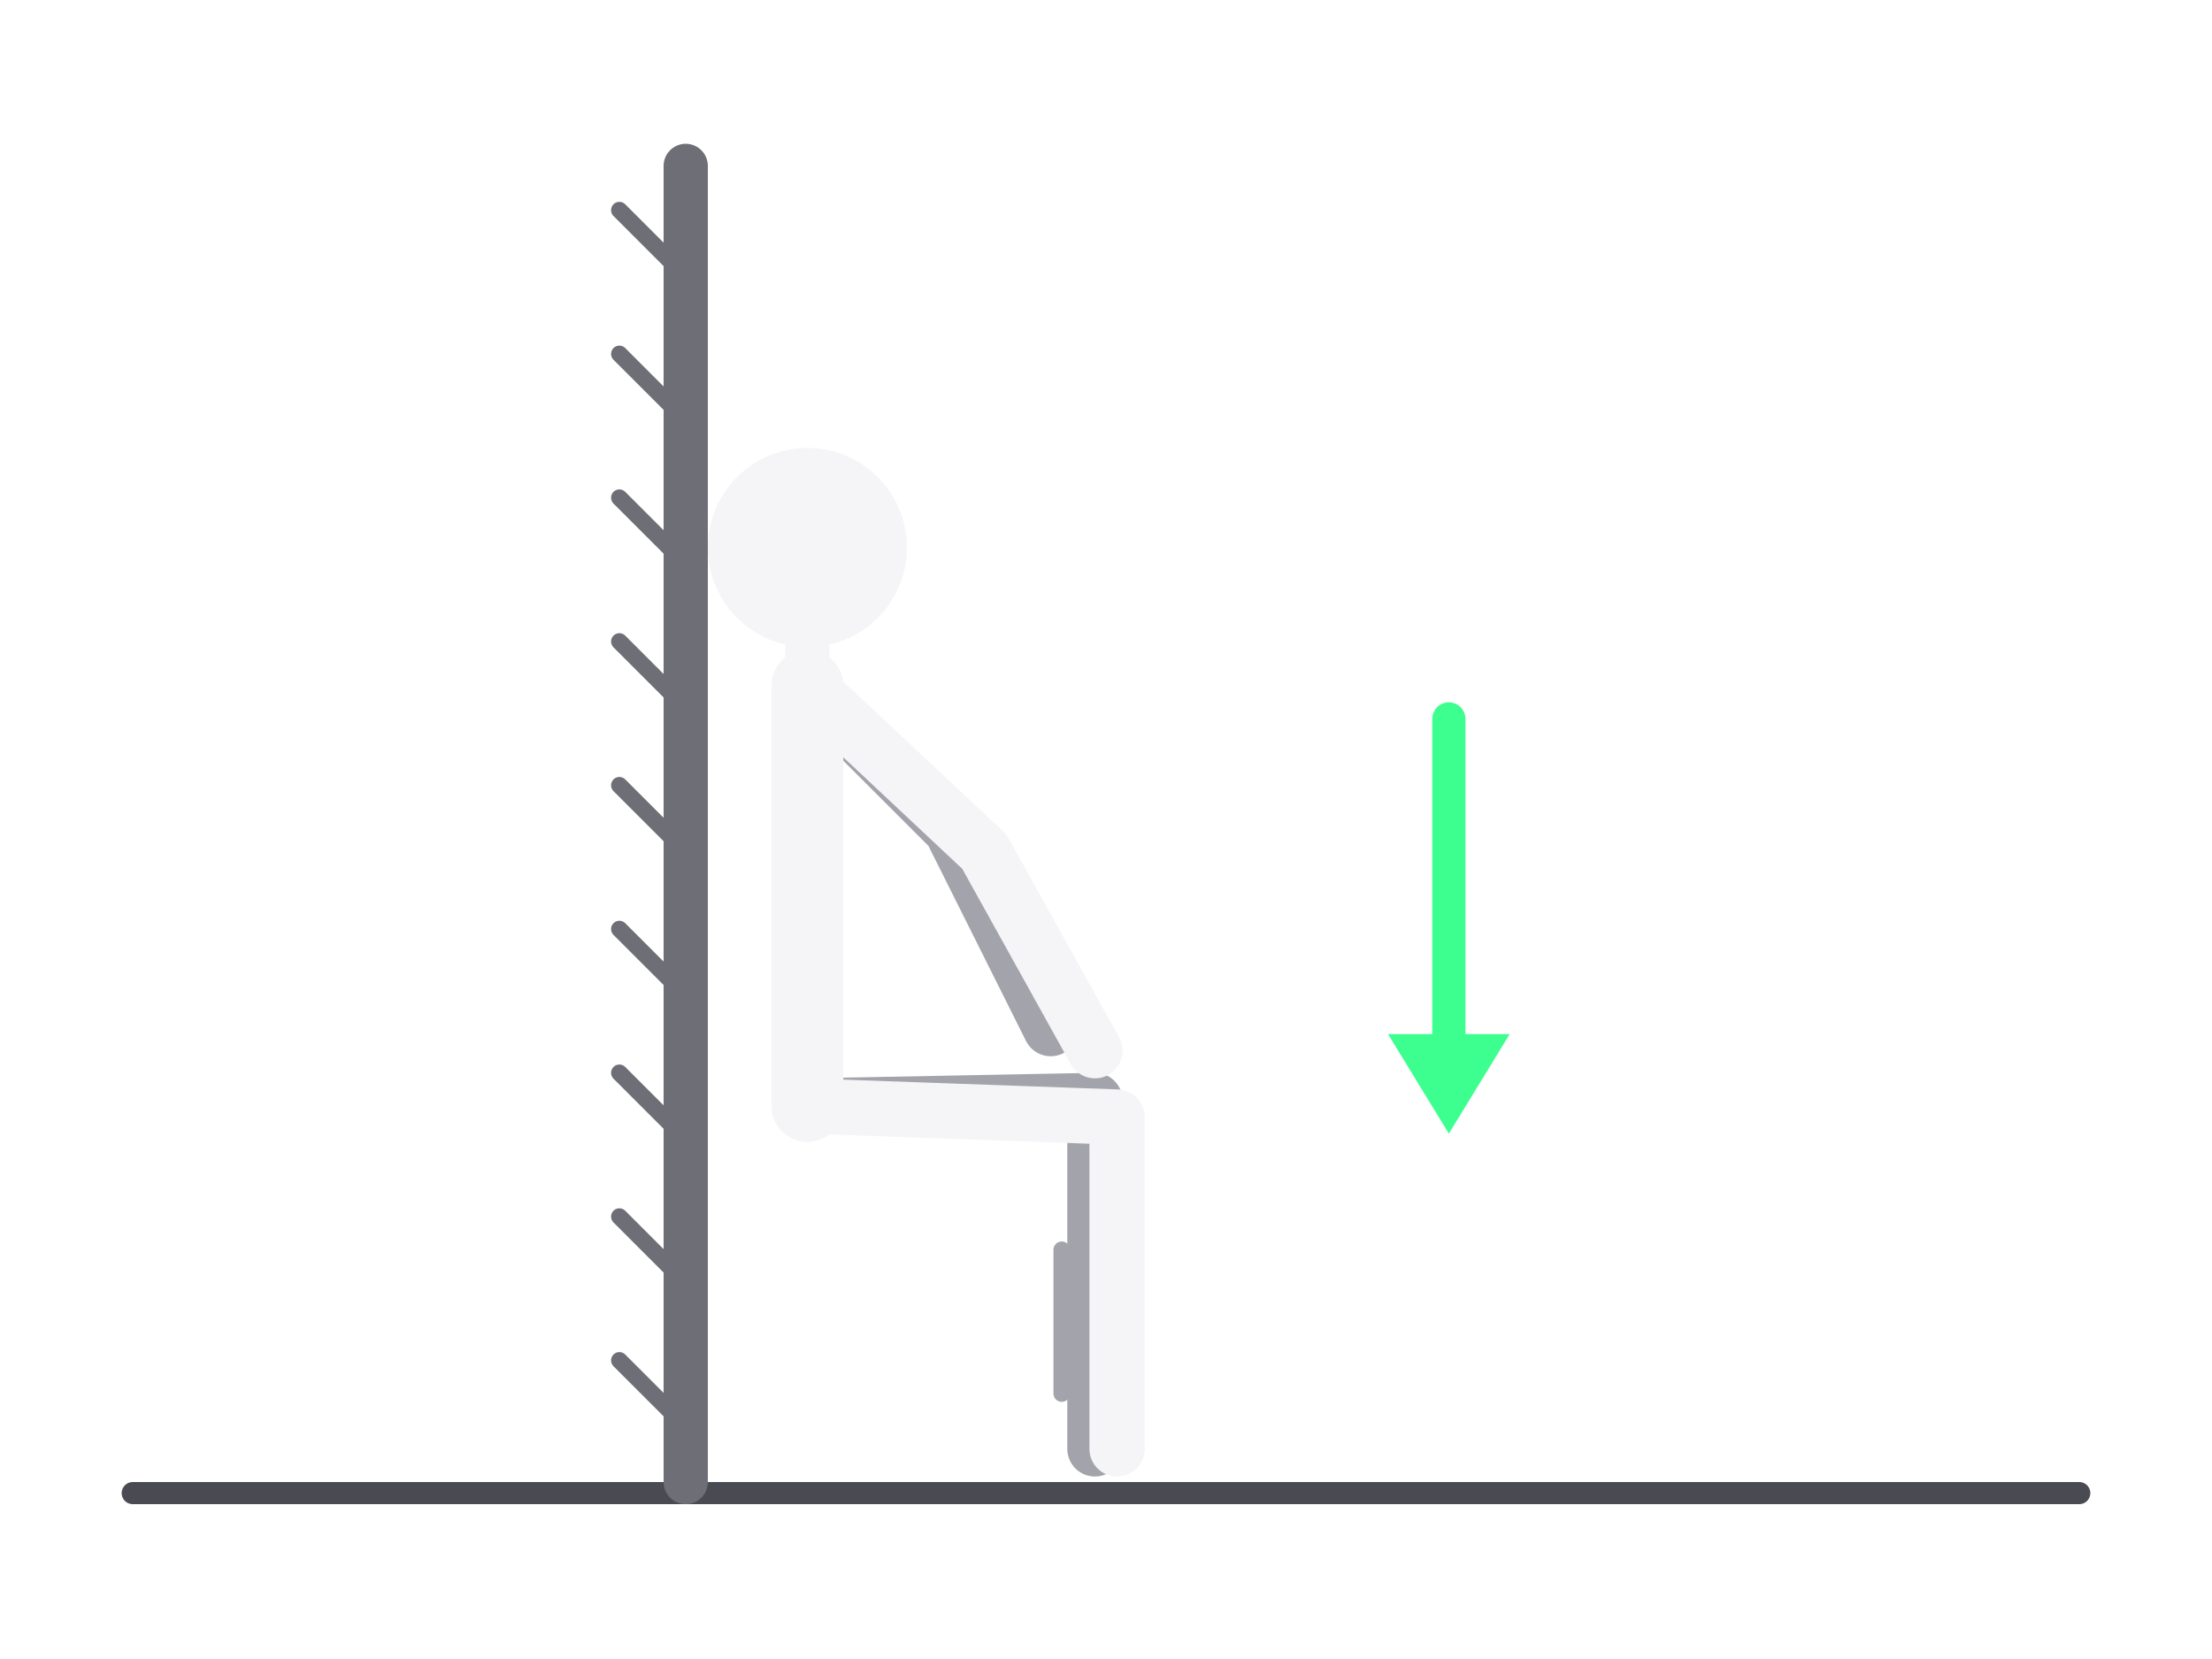
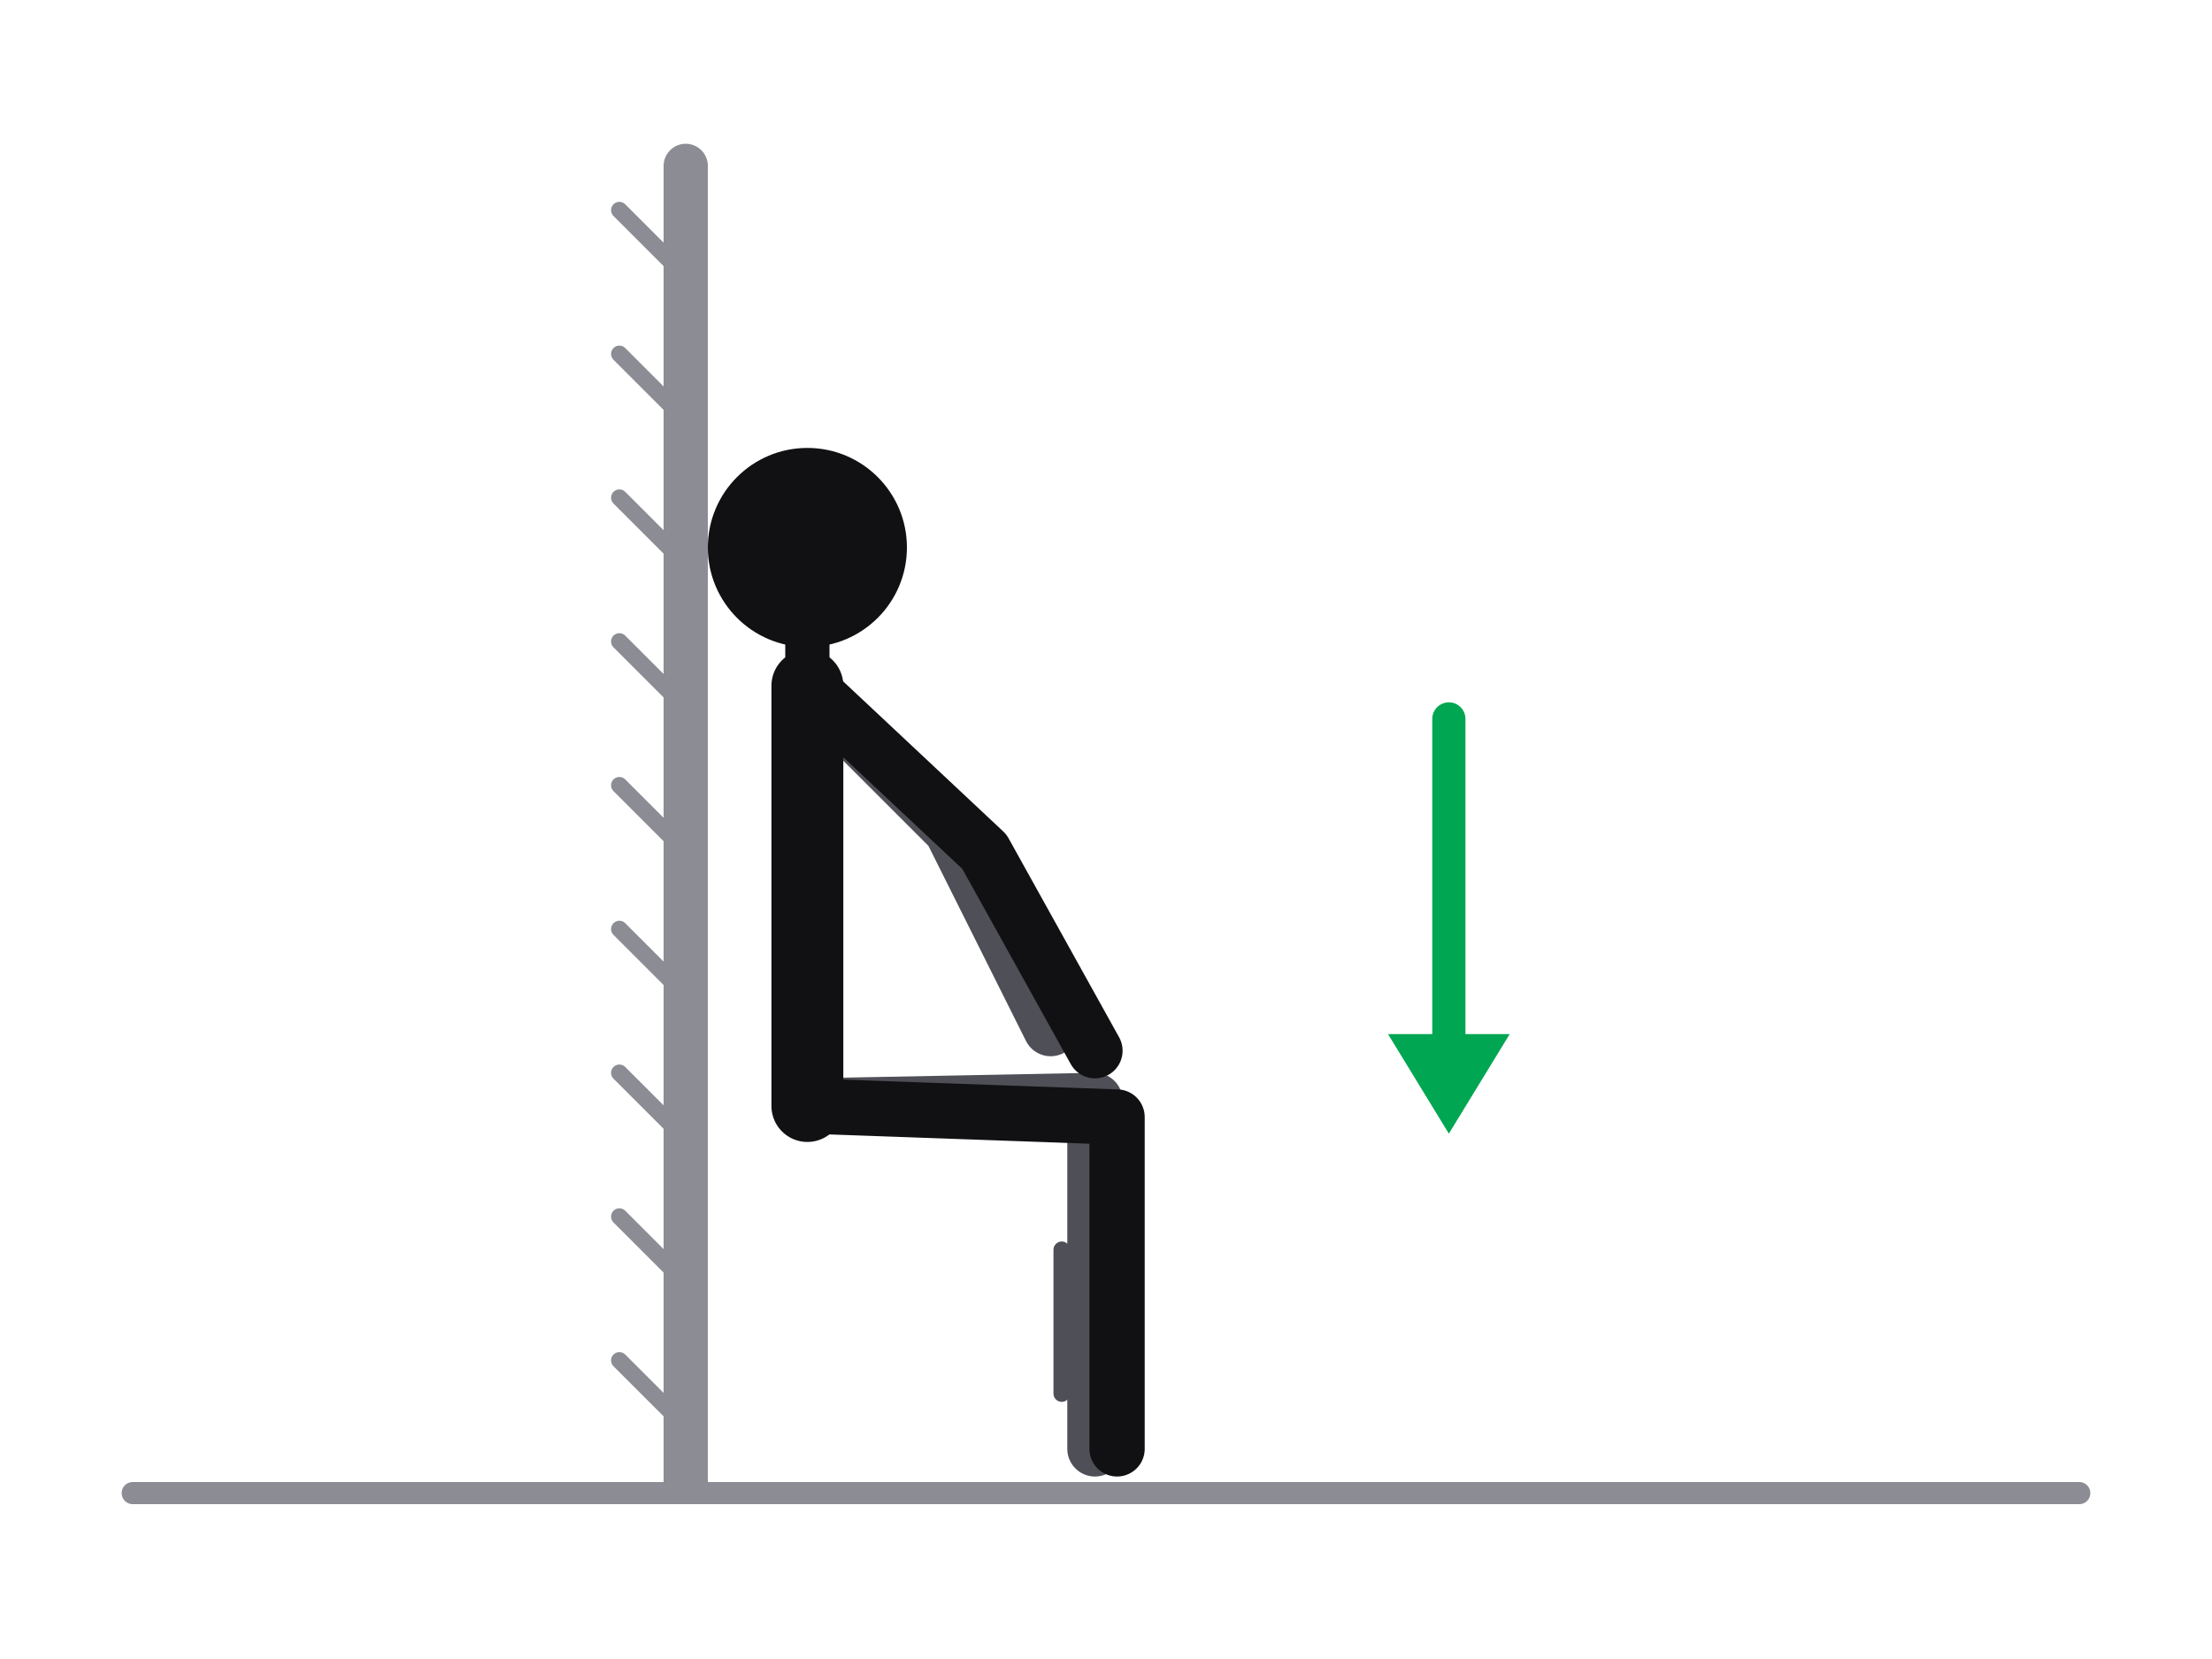
<svg xmlns="http://www.w3.org/2000/svg" viewBox="0 0 400 300" role="img" aria-label="Wall sit, narrow stance">
  <g stroke-linecap="round" stroke-linejoin="round">
-     <line x1="24" y1="270" x2="376" y2="270" stroke="#4A4A52" stroke-width="4" />
-     <line x1="124" y1="30" x2="124" y2="268" stroke="#6E6E76" stroke-width="8" />
-     <line x1="124" y1="50" x2="112" y2="38" stroke="#6E6E76" stroke-width="3" />
-     <line x1="124" y1="76" x2="112" y2="64" stroke="#6E6E76" stroke-width="3" />
-     <line x1="124" y1="102" x2="112" y2="90" stroke="#6E6E76" stroke-width="3" />
-     <line x1="124" y1="128" x2="112" y2="116" stroke="#6E6E76" stroke-width="3" />
-     <line x1="124" y1="154" x2="112" y2="142" stroke="#6E6E76" stroke-width="3" />
-     <line x1="124" y1="180" x2="112" y2="168" stroke="#6E6E76" stroke-width="3" />
-     <line x1="124" y1="206" x2="112" y2="194" stroke="#6E6E76" stroke-width="3" />
-     <line x1="124" y1="232" x2="112" y2="220" stroke="#6E6E76" stroke-width="3" />
-     <line x1="124" y1="258" x2="112" y2="246" stroke="#6E6E76" stroke-width="3" />
-     <polyline points="146,200 198,199 198,262" fill="none" stroke="#A3A3AB" stroke-width="10" />
-     <polyline points="146,124 172,150 190,186" fill="none" stroke="#A3A3AB" stroke-width="10" />
-     <line x1="146" y1="124" x2="146" y2="200" stroke="#F5F5F7" stroke-width="13" />
-     <line x1="146" y1="124" x2="146" y2="99" stroke="#F5F5F7" stroke-width="8" />
-     <polyline points="146,200 202,202 202,262" fill="none" stroke="#F5F5F7" stroke-width="10" />
-     <polyline points="146,124 178,154 198,190" fill="none" stroke="#F5F5F7" stroke-width="10" />
-     <circle cx="146" cy="99" r="18" fill="#F5F5F7" />
-     <line x1="192" y1="226" x2="192" y2="252" stroke="#A3A3AB" stroke-width="3" />
-     <line x1="262" y1="130" x2="262" y2="193" stroke="#3DFF8F" stroke-width="6" />
-     <polygon points="262,205 251,187 273,187" fill="#3DFF8F" stroke="none" />
+     <line x1="24" y1="270" x2="376" y2="270" stroke="#8C8C94" stroke-width="4" />
+     <line x1="124" y1="30" x2="124" y2="268" stroke="#8C8C94" stroke-width="8" />
+     <line x1="124" y1="50" x2="112" y2="38" stroke="#8C8C94" stroke-width="3" />
+     <line x1="124" y1="76" x2="112" y2="64" stroke="#8C8C94" stroke-width="3" />
+     <line x1="124" y1="102" x2="112" y2="90" stroke="#8C8C94" stroke-width="3" />
+     <line x1="124" y1="128" x2="112" y2="116" stroke="#8C8C94" stroke-width="3" />
+     <line x1="124" y1="154" x2="112" y2="142" stroke="#8C8C94" stroke-width="3" />
+     <line x1="124" y1="180" x2="112" y2="168" stroke="#8C8C94" stroke-width="3" />
+     <line x1="124" y1="206" x2="112" y2="194" stroke="#8C8C94" stroke-width="3" />
+     <line x1="124" y1="232" x2="112" y2="220" stroke="#8C8C94" stroke-width="3" />
+     <line x1="124" y1="258" x2="112" y2="246" stroke="#8C8C94" stroke-width="3" />
+     <polyline points="146,200 198,199 198,262" fill="none" stroke="#4F4F57" stroke-width="10" />
+     <polyline points="146,124 172,150 190,186" fill="none" stroke="#4F4F57" stroke-width="10" />
+     <line x1="146" y1="124" x2="146" y2="200" stroke="#111114" stroke-width="13" />
+     <line x1="146" y1="124" x2="146" y2="99" stroke="#111114" stroke-width="8" />
+     <polyline points="146,200 202,202 202,262" fill="none" stroke="#111114" stroke-width="10" />
+     <polyline points="146,124 178,154 198,190" fill="none" stroke="#111114" stroke-width="10" />
+     <circle cx="146" cy="99" r="18" fill="#111114" />
+     <line x1="192" y1="226" x2="192" y2="252" stroke="#4F4F57" stroke-width="3" />
+     <line x1="262" y1="130" x2="262" y2="193" stroke="#00A651" stroke-width="6" />
+     <polygon points="262,205 251,187 273,187" fill="#00A651" stroke="none" />
  </g>
</svg>
